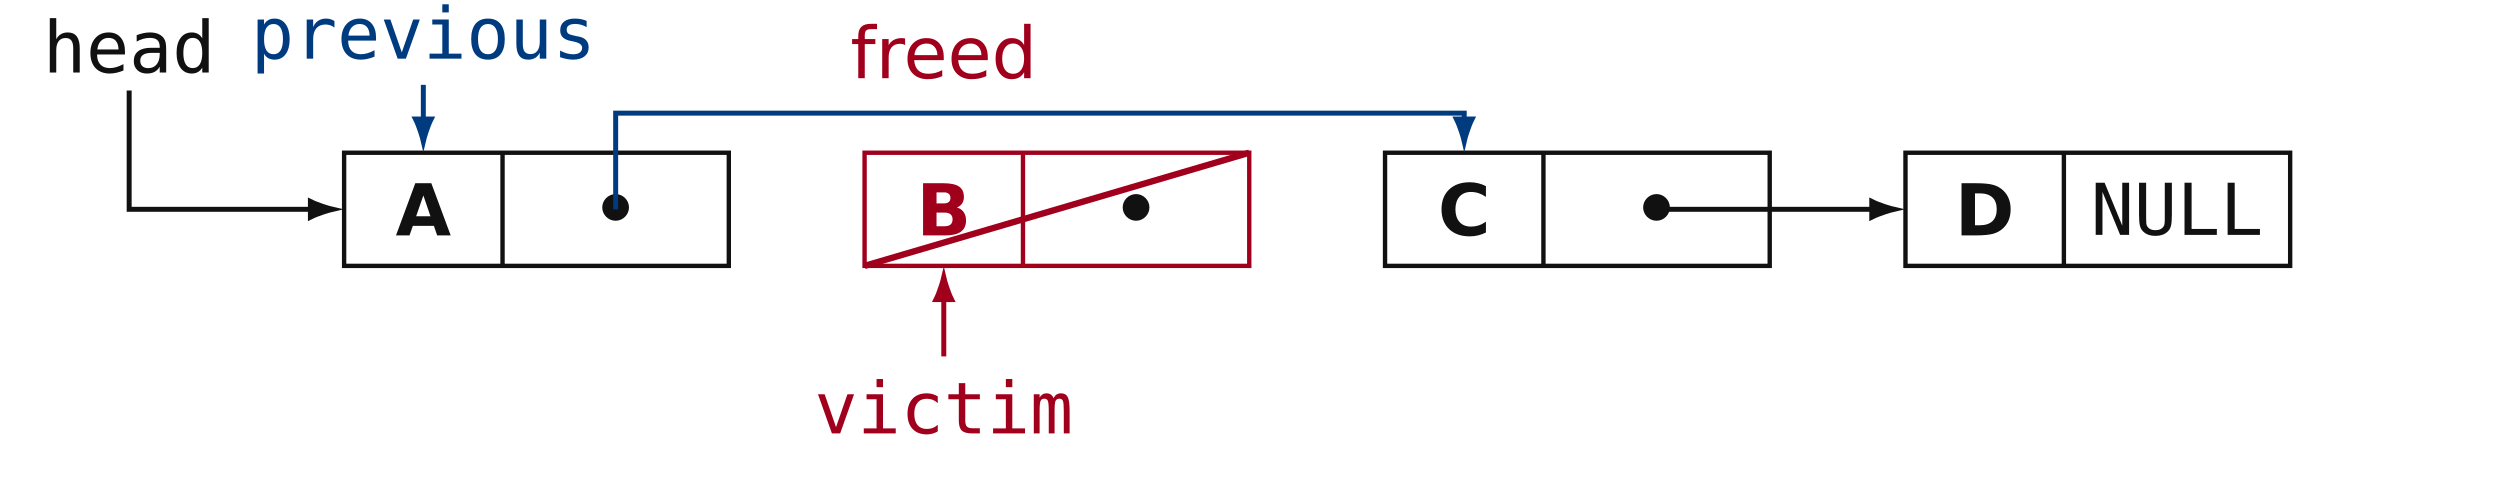
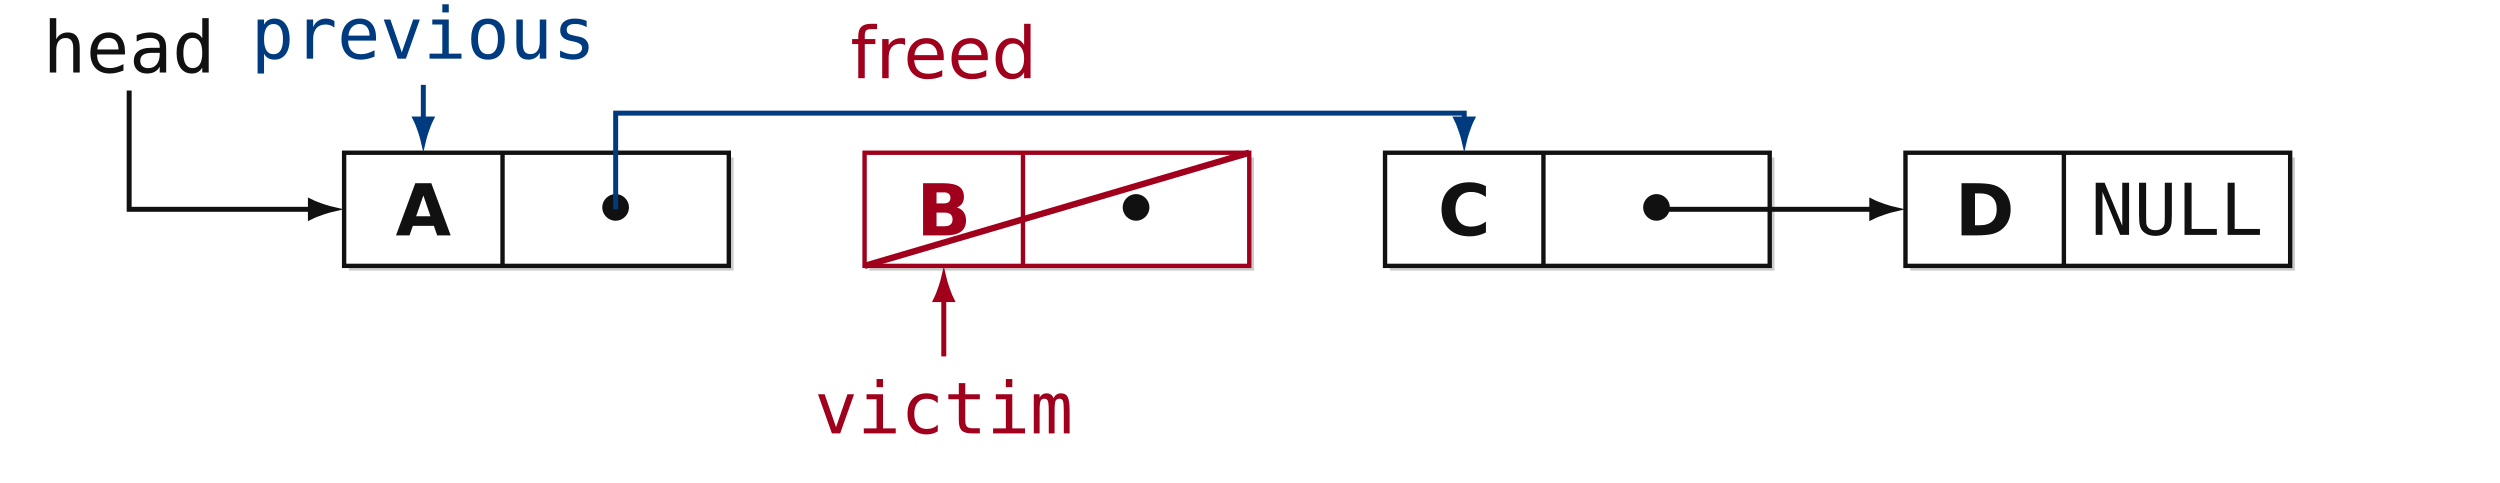
<svg xmlns="http://www.w3.org/2000/svg" xmlns:xlink="http://www.w3.org/1999/xlink" width="623.622pt" height="120.472pt" viewBox="0 0 623.622 120.472">
  <defs>
    <g>
      <g id="glyph-0-0">
        <path d="M 9.547 -2.375 L 4.297 -2.375 L 3.469 0 L 0.094 0 L 4.906 -13.016 L 8.906 -13.016 L 13.734 0 L 10.359 0 Z M 5.125 -4.781 L 8.688 -4.781 L 6.922 -9.969 Z M 5.125 -4.781 " />
      </g>
      <g id="glyph-0-1">
        <path d="M 6.859 -7.984 C 7.379 -7.984 7.773 -8.098 8.047 -8.328 C 8.328 -8.555 8.469 -8.898 8.469 -9.359 C 8.469 -9.805 8.328 -10.145 8.047 -10.375 C 7.773 -10.613 7.379 -10.734 6.859 -10.734 L 5 -10.734 L 5 -7.984 Z M 6.969 -2.281 C 7.645 -2.281 8.148 -2.422 8.484 -2.703 C 8.828 -2.992 9 -3.426 9 -4 C 9 -4.562 8.828 -4.984 8.484 -5.266 C 8.148 -5.547 7.645 -5.688 6.969 -5.688 L 5 -5.688 L 5 -2.281 Z M 10.094 -6.969 C 10.812 -6.758 11.367 -6.375 11.766 -5.812 C 12.16 -5.25 12.359 -4.555 12.359 -3.734 C 12.359 -2.473 11.93 -1.535 11.078 -0.922 C 10.234 -0.305 8.945 0 7.219 0 L 1.641 0 L 1.641 -13.016 L 6.688 -13.016 C 8.488 -13.016 9.797 -12.738 10.609 -12.188 C 11.422 -11.645 11.828 -10.773 11.828 -9.578 C 11.828 -8.941 11.676 -8.398 11.375 -7.953 C 11.082 -7.516 10.656 -7.188 10.094 -6.969 Z M 10.094 -6.969 " />
      </g>
      <g id="glyph-0-2">
        <path d="M 11.969 -0.719 C 11.352 -0.395 10.707 -0.156 10.031 0 C 9.363 0.164 8.664 0.25 7.938 0.25 C 5.77 0.25 4.051 -0.352 2.781 -1.562 C 1.52 -2.781 0.891 -4.426 0.891 -6.5 C 0.891 -8.582 1.52 -10.227 2.781 -11.438 C 4.051 -12.645 5.77 -13.25 7.938 -13.25 C 8.664 -13.25 9.363 -13.164 10.031 -13 C 10.707 -12.844 11.352 -12.602 11.969 -12.281 L 11.969 -9.594 C 11.344 -10.02 10.727 -10.332 10.125 -10.531 C 9.52 -10.727 8.883 -10.828 8.219 -10.828 C 7.02 -10.828 6.078 -10.441 5.391 -9.672 C 4.703 -8.898 4.359 -7.844 4.359 -6.5 C 4.359 -5.156 4.703 -4.098 5.391 -3.328 C 6.078 -2.566 7.02 -2.188 8.219 -2.188 C 8.883 -2.188 9.52 -2.281 10.125 -2.469 C 10.727 -2.664 11.344 -2.977 11.969 -3.406 Z M 11.969 -0.719 " />
      </g>
      <g id="glyph-0-3">
        <path d="M 5 -10.484 L 5 -2.531 L 6.203 -2.531 C 7.578 -2.531 8.625 -2.867 9.344 -3.547 C 10.062 -4.234 10.422 -5.223 10.422 -6.516 C 10.422 -7.805 10.062 -8.789 9.344 -9.469 C 8.625 -10.145 7.578 -10.484 6.203 -10.484 Z M 1.641 -13.016 L 5.188 -13.016 C 7.156 -13.016 8.625 -12.875 9.594 -12.594 C 10.562 -12.312 11.395 -11.832 12.094 -11.156 C 12.695 -10.57 13.145 -9.895 13.438 -9.125 C 13.738 -8.363 13.891 -7.492 13.891 -6.516 C 13.891 -5.535 13.738 -4.66 13.438 -3.891 C 13.145 -3.117 12.695 -2.441 12.094 -1.859 C 11.395 -1.18 10.555 -0.703 9.578 -0.422 C 8.598 -0.141 7.133 0 5.188 0 L 1.641 0 Z M 1.641 -13.016 " />
      </g>
      <g id="glyph-1-0">
        <path d="M 7.609 -4.281 C 7.609 -6.125 6.078 -7.609 4.281 -7.609 C 2.438 -7.609 0.938 -6.078 0.938 -4.281 C 0.938 -2.469 2.438 -0.953 4.281 -0.953 C 6.078 -0.953 7.609 -2.453 7.609 -4.281 Z M 7.609 -4.281 " />
      </g>
      <g id="glyph-2-0">
        <path d="M 1.219 -13.016 L 3.438 -13.016 L 7.844 -2.297 L 7.844 -13.016 L 9.547 -13.016 L 9.547 0 L 7.312 0 L 2.906 -10.719 L 2.906 0 L 1.219 0 Z M 1.219 -13.016 " />
      </g>
      <g id="glyph-2-1">
        <path d="M 1.281 -5 L 1.281 -13.016 L 3.047 -13.016 L 3.047 -4.188 C 3.047 -3.562 3.062 -3.113 3.094 -2.844 C 3.133 -2.57 3.195 -2.363 3.281 -2.219 C 3.469 -1.875 3.738 -1.613 4.094 -1.438 C 4.445 -1.258 4.875 -1.172 5.375 -1.172 C 5.875 -1.172 6.297 -1.258 6.641 -1.438 C 6.992 -1.613 7.27 -1.875 7.469 -2.219 C 7.551 -2.363 7.609 -2.566 7.641 -2.828 C 7.68 -3.098 7.703 -3.547 7.703 -4.172 L 7.703 -13.016 L 9.469 -13.016 L 9.469 -5 C 9.469 -3.664 9.383 -2.719 9.219 -2.156 C 9.051 -1.594 8.766 -1.129 8.359 -0.766 C 7.973 -0.422 7.531 -0.164 7.031 0 C 6.539 0.164 5.988 0.25 5.375 0.25 C 4.758 0.25 4.203 0.164 3.703 0 C 3.211 -0.164 2.773 -0.422 2.391 -0.766 C 1.984 -1.129 1.695 -1.598 1.531 -2.172 C 1.363 -2.742 1.281 -3.688 1.281 -5 Z M 1.281 -5 " />
      </g>
      <g id="glyph-2-2">
        <path d="M 1.875 -13.016 L 3.641 -13.016 L 3.641 -1.484 L 9.938 -1.484 L 9.938 0 L 1.875 0 Z M 1.875 -13.016 " />
      </g>
      <g id="glyph-2-3">
        <path d="M 9.172 -6.047 L 9.172 0 L 7.547 0 L 7.547 -6.047 C 7.547 -6.93 7.391 -7.578 7.078 -7.984 C 6.773 -8.398 6.297 -8.609 5.641 -8.609 C 4.891 -8.609 4.312 -8.344 3.906 -7.812 C 3.508 -7.281 3.312 -6.516 3.312 -5.516 L 3.312 0 L 1.703 0 L 1.703 -13.562 L 3.312 -13.562 L 3.312 -8.297 C 3.594 -8.859 3.977 -9.281 4.469 -9.562 C 4.957 -9.852 5.535 -10 6.203 -10 C 7.191 -10 7.93 -9.672 8.422 -9.016 C 8.922 -8.367 9.172 -7.379 9.172 -6.047 Z M 9.172 -6.047 " />
      </g>
      <g id="glyph-2-4">
        <path d="M 9.703 -5.281 L 9.703 -4.5 L 2.75 -4.5 L 2.75 -4.453 C 2.75 -3.391 3.023 -2.566 3.578 -1.984 C 4.129 -1.398 4.914 -1.109 5.938 -1.109 C 6.445 -1.109 6.977 -1.188 7.531 -1.344 C 8.094 -1.508 8.691 -1.758 9.328 -2.094 L 9.328 -0.5 C 8.711 -0.25 8.117 -0.062 7.547 0.062 C 6.984 0.188 6.438 0.25 5.906 0.25 C 4.395 0.25 3.211 -0.203 2.359 -1.109 C 1.504 -2.023 1.078 -3.281 1.078 -4.875 C 1.078 -6.438 1.492 -7.68 2.328 -8.609 C 3.16 -9.535 4.273 -10 5.672 -10 C 6.922 -10 7.906 -9.578 8.625 -8.734 C 9.344 -7.891 9.703 -6.738 9.703 -5.281 Z M 8.094 -5.75 C 8.07 -6.695 7.848 -7.414 7.422 -7.906 C 7.004 -8.395 6.398 -8.641 5.609 -8.641 C 4.836 -8.641 4.203 -8.383 3.703 -7.875 C 3.203 -7.363 2.906 -6.656 2.812 -5.75 Z M 8.094 -5.75 " />
      </g>
      <g id="glyph-2-5">
        <path d="M 6.125 -4.906 L 5.594 -4.906 C 4.656 -4.906 3.945 -4.738 3.469 -4.406 C 3 -4.082 2.766 -3.598 2.766 -2.953 C 2.766 -2.359 2.941 -1.898 3.297 -1.578 C 3.648 -1.254 4.141 -1.094 4.766 -1.094 C 5.648 -1.094 6.344 -1.398 6.844 -2.016 C 7.352 -2.629 7.613 -3.473 7.625 -4.547 L 7.625 -4.906 Z M 9.234 -5.578 L 9.234 0 L 7.625 0 L 7.625 -1.453 C 7.281 -0.867 6.848 -0.438 6.328 -0.156 C 5.805 0.113 5.176 0.25 4.438 0.25 C 3.438 0.25 2.641 -0.031 2.047 -0.594 C 1.453 -1.156 1.156 -1.906 1.156 -2.844 C 1.156 -3.926 1.52 -4.75 2.25 -5.312 C 2.977 -5.883 4.051 -6.172 5.469 -6.172 L 7.625 -6.172 L 7.625 -6.422 C 7.613 -7.203 7.41 -7.766 7.016 -8.109 C 6.629 -8.461 6.008 -8.641 5.156 -8.641 C 4.613 -8.641 4.062 -8.562 3.5 -8.406 C 2.945 -8.25 2.406 -8.02 1.875 -7.719 L 1.875 -9.328 C 2.469 -9.547 3.035 -9.711 3.578 -9.828 C 4.117 -9.941 4.645 -10 5.156 -10 C 5.969 -10 6.66 -9.879 7.234 -9.641 C 7.805 -9.398 8.27 -9.047 8.625 -8.578 C 8.844 -8.285 9 -7.926 9.094 -7.5 C 9.188 -7.07 9.234 -6.43 9.234 -5.578 Z M 9.234 -5.578 " />
      </g>
      <g id="glyph-2-6">
        <path d="M 7.484 -8.516 L 7.484 -13.562 L 9.094 -13.562 L 9.094 0 L 7.484 0 L 7.484 -1.234 C 7.211 -0.742 6.852 -0.375 6.406 -0.125 C 5.969 0.125 5.457 0.25 4.875 0.25 C 3.695 0.25 2.77 -0.207 2.094 -1.125 C 1.414 -2.039 1.078 -3.301 1.078 -4.906 C 1.078 -6.5 1.414 -7.742 2.094 -8.641 C 2.77 -9.547 3.695 -10 4.875 -10 C 5.457 -10 5.973 -9.875 6.422 -9.625 C 6.867 -9.375 7.223 -9.004 7.484 -8.516 Z M 2.766 -4.875 C 2.766 -3.633 2.961 -2.695 3.359 -2.062 C 3.754 -1.426 4.336 -1.109 5.109 -1.109 C 5.879 -1.109 6.469 -1.426 6.875 -2.062 C 7.281 -2.707 7.484 -3.645 7.484 -4.875 C 7.484 -6.113 7.281 -7.051 6.875 -7.688 C 6.469 -8.32 5.879 -8.641 5.109 -8.641 C 4.336 -8.641 3.754 -8.32 3.359 -7.688 C 2.961 -7.051 2.766 -6.113 2.766 -4.875 Z M 2.766 -4.875 " />
      </g>
      <g id="glyph-2-7">
        <path d="M 0.875 -9.766 L 2.531 -9.766 L 5.375 -1.562 L 8.219 -9.766 L 9.875 -9.766 L 6.406 0 L 4.344 0 Z M 0.875 -9.766 " />
      </g>
      <g id="glyph-2-8">
        <path d="M 2.234 -9.766 L 6.344 -9.766 L 6.344 -1.25 L 9.516 -1.25 L 9.516 0 L 1.547 0 L 1.547 -1.25 L 4.734 -1.25 L 4.734 -8.516 L 2.234 -8.516 Z M 4.734 -13.562 L 6.344 -13.562 L 6.344 -11.531 L 4.734 -11.531 Z M 4.734 -13.562 " />
      </g>
      <g id="glyph-2-9">
        <path d="M 9.25 -0.5 C 8.82 -0.25 8.379 -0.062 7.922 0.062 C 7.461 0.188 6.992 0.25 6.516 0.25 C 5.004 0.25 3.82 -0.203 2.969 -1.109 C 2.125 -2.016 1.703 -3.27 1.703 -4.875 C 1.703 -6.477 2.125 -7.734 2.969 -8.641 C 3.82 -9.547 5.004 -10 6.516 -10 C 6.992 -10 7.457 -9.938 7.906 -9.812 C 8.352 -9.695 8.801 -9.508 9.25 -9.25 L 9.25 -7.562 C 8.82 -7.945 8.395 -8.223 7.969 -8.391 C 7.539 -8.555 7.055 -8.641 6.516 -8.641 C 5.516 -8.641 4.742 -8.312 4.203 -7.656 C 3.66 -7.008 3.391 -6.082 3.391 -4.875 C 3.391 -3.664 3.66 -2.734 4.203 -2.078 C 4.742 -1.43 5.516 -1.109 6.516 -1.109 C 7.078 -1.109 7.578 -1.191 8.016 -1.359 C 8.461 -1.535 8.875 -1.801 9.25 -2.156 Z M 9.25 -0.5 " />
      </g>
      <g id="glyph-2-10">
        <path d="M 5.359 -12.547 L 5.359 -9.766 L 9 -9.766 L 9 -8.516 L 5.359 -8.516 L 5.359 -3.219 C 5.359 -2.5 5.492 -1.992 5.766 -1.703 C 6.035 -1.422 6.508 -1.281 7.188 -1.281 L 9 -1.281 L 9 0 L 7.031 0 C 5.832 0 4.984 -0.238 4.484 -0.719 C 3.992 -1.207 3.75 -2.039 3.75 -3.219 L 3.75 -8.516 L 1.141 -8.516 L 1.141 -9.766 L 3.75 -9.766 L 3.75 -12.547 Z M 5.359 -12.547 " />
      </g>
      <g id="glyph-2-11">
        <path d="M 5.891 -8.766 C 6.086 -9.191 6.336 -9.504 6.641 -9.703 C 6.953 -9.898 7.32 -10 7.75 -10 C 8.539 -10 9.094 -9.695 9.406 -9.094 C 9.727 -8.488 9.891 -7.344 9.891 -5.656 L 9.891 0 L 8.438 0 L 8.438 -5.594 C 8.438 -6.969 8.359 -7.82 8.203 -8.156 C 8.047 -8.488 7.766 -8.656 7.359 -8.656 C 6.891 -8.656 6.566 -8.477 6.391 -8.125 C 6.223 -7.77 6.141 -6.926 6.141 -5.594 L 6.141 0 L 4.688 0 L 4.688 -5.594 C 4.688 -6.988 4.602 -7.848 4.438 -8.172 C 4.27 -8.492 3.973 -8.656 3.547 -8.656 C 3.117 -8.656 2.82 -8.477 2.656 -8.125 C 2.488 -7.77 2.406 -6.926 2.406 -5.594 L 2.406 0 L 0.953 0 L 0.953 -9.766 L 2.406 -9.766 L 2.406 -8.938 C 2.594 -9.281 2.832 -9.539 3.125 -9.719 C 3.414 -9.906 3.742 -10 4.109 -10 C 4.547 -10 4.91 -9.895 5.203 -9.688 C 5.504 -9.488 5.734 -9.18 5.891 -8.766 Z M 5.891 -8.766 " />
      </g>
      <g id="glyph-2-12">
        <path d="M 3.266 -1.234 L 3.266 3.719 L 1.656 3.719 L 1.656 -9.766 L 3.266 -9.766 L 3.266 -8.516 C 3.535 -9.004 3.891 -9.375 4.328 -9.625 C 4.773 -9.875 5.289 -10 5.875 -10 C 7.051 -10 7.973 -9.539 8.641 -8.625 C 9.316 -7.719 9.656 -6.457 9.656 -4.844 C 9.656 -3.25 9.316 -2 8.641 -1.094 C 7.973 -0.195 7.051 0.25 5.875 0.25 C 5.281 0.25 4.758 0.125 4.312 -0.125 C 3.875 -0.375 3.523 -0.742 3.266 -1.234 Z M 7.984 -4.875 C 7.984 -6.113 7.785 -7.051 7.391 -7.688 C 6.992 -8.32 6.41 -8.641 5.641 -8.641 C 4.859 -8.641 4.266 -8.32 3.859 -7.688 C 3.461 -7.051 3.266 -6.113 3.266 -4.875 C 3.266 -3.645 3.461 -2.707 3.859 -2.062 C 4.266 -1.426 4.859 -1.109 5.641 -1.109 C 6.41 -1.109 6.992 -1.426 7.391 -2.062 C 7.785 -2.695 7.984 -3.633 7.984 -4.875 Z M 7.984 -4.875 " />
      </g>
      <g id="glyph-2-13">
        <path d="M 10.078 -7.75 C 9.734 -8.02 9.383 -8.211 9.031 -8.328 C 8.676 -8.453 8.285 -8.516 7.859 -8.516 C 6.859 -8.516 6.094 -8.203 5.562 -7.578 C 5.031 -6.953 4.766 -6.047 4.766 -4.859 L 4.766 0 L 3.156 0 L 3.156 -9.766 L 4.766 -9.766 L 4.766 -7.859 C 5.035 -8.547 5.445 -9.07 6 -9.438 C 6.562 -9.812 7.223 -10 7.984 -10 C 8.379 -10 8.742 -9.945 9.078 -9.844 C 9.422 -9.75 9.754 -9.598 10.078 -9.391 Z M 10.078 -7.75 " />
      </g>
      <g id="glyph-2-14">
        <path d="M 5.375 -8.641 C 4.562 -8.641 3.941 -8.32 3.516 -7.688 C 3.098 -7.051 2.891 -6.113 2.891 -4.875 C 2.891 -3.633 3.098 -2.695 3.516 -2.062 C 3.941 -1.426 4.562 -1.109 5.375 -1.109 C 6.188 -1.109 6.801 -1.426 7.219 -2.062 C 7.645 -2.695 7.859 -3.633 7.859 -4.875 C 7.859 -6.113 7.645 -7.051 7.219 -7.688 C 6.801 -8.32 6.188 -8.641 5.375 -8.641 Z M 5.375 -10 C 6.727 -10 7.766 -9.562 8.484 -8.688 C 9.203 -7.812 9.562 -6.539 9.562 -4.875 C 9.562 -3.207 9.203 -1.938 8.484 -1.062 C 7.766 -0.188 6.727 0.25 5.375 0.25 C 4.02 0.25 2.984 -0.188 2.266 -1.062 C 1.547 -1.938 1.188 -3.207 1.188 -4.875 C 1.188 -6.539 1.547 -7.812 2.266 -8.688 C 2.984 -9.562 4.02 -10 5.375 -10 Z M 5.375 -10 " />
      </g>
      <g id="glyph-2-15">
        <path d="M 1.703 -3.703 L 1.703 -9.75 L 3.312 -9.75 L 3.312 -3.703 C 3.312 -2.816 3.461 -2.164 3.766 -1.75 C 4.078 -1.344 4.562 -1.141 5.219 -1.141 C 5.969 -1.141 6.539 -1.406 6.938 -1.938 C 7.344 -2.469 7.547 -3.234 7.547 -4.234 L 7.547 -9.75 L 9.172 -9.75 L 9.172 0 L 7.547 0 L 7.547 -1.469 C 7.266 -0.906 6.879 -0.477 6.391 -0.188 C 5.898 0.102 5.328 0.25 4.672 0.25 C 3.672 0.25 2.926 -0.07 2.438 -0.719 C 1.945 -1.375 1.703 -2.367 1.703 -3.703 Z M 1.703 -3.703 " />
      </g>
      <g id="glyph-2-16">
        <path d="M 8.484 -9.422 L 8.484 -7.859 C 8.023 -8.129 7.562 -8.328 7.094 -8.453 C 6.633 -8.586 6.16 -8.656 5.672 -8.656 C 4.953 -8.656 4.41 -8.535 4.047 -8.297 C 3.691 -8.066 3.516 -7.711 3.516 -7.234 C 3.516 -6.797 3.645 -6.469 3.906 -6.25 C 4.176 -6.039 4.844 -5.832 5.906 -5.625 L 6.562 -5.5 C 7.352 -5.352 7.953 -5.051 8.359 -4.594 C 8.773 -4.145 8.984 -3.555 8.984 -2.828 C 8.984 -1.859 8.641 -1.102 7.953 -0.562 C 7.266 -0.02 6.312 0.25 5.094 0.25 C 4.613 0.25 4.109 0.195 3.578 0.094 C 3.047 0 2.473 -0.148 1.859 -0.359 L 1.859 -2.016 C 2.453 -1.703 3.02 -1.469 3.562 -1.312 C 4.113 -1.164 4.633 -1.094 5.125 -1.094 C 5.832 -1.094 6.379 -1.234 6.766 -1.516 C 7.16 -1.805 7.359 -2.211 7.359 -2.734 C 7.359 -3.473 6.645 -3.984 5.219 -4.266 L 5.156 -4.297 L 4.547 -4.406 C 3.629 -4.594 2.957 -4.898 2.531 -5.328 C 2.102 -5.754 1.891 -6.336 1.891 -7.078 C 1.891 -8.004 2.207 -8.723 2.844 -9.234 C 3.477 -9.742 4.383 -10 5.562 -10 C 6.082 -10 6.582 -9.953 7.062 -9.859 C 7.539 -9.766 8.016 -9.617 8.484 -9.422 Z M 8.484 -9.422 " />
      </g>
      <g id="glyph-3-0">
        <path d="M 6.625 -13.562 L 6.625 -12.234 L 5.094 -12.234 C 4.52 -12.234 4.117 -12.113 3.891 -11.875 C 3.672 -11.645 3.562 -11.227 3.562 -10.625 L 3.562 -9.766 L 6.203 -9.766 L 6.203 -8.516 L 3.562 -8.516 L 3.562 0 L 1.938 0 L 1.938 -8.516 L 0.406 -8.516 L 0.406 -9.766 L 1.938 -9.766 L 1.938 -10.453 C 1.938 -11.535 2.191 -12.32 2.703 -12.812 C 3.211 -13.312 4.016 -13.562 5.109 -13.562 Z M 6.625 -13.562 " />
      </g>
      <g id="glyph-3-1">
        <path d="M 7.344 -8.266 C 7.164 -8.367 6.969 -8.445 6.75 -8.5 C 6.539 -8.551 6.305 -8.578 6.047 -8.578 C 5.141 -8.578 4.441 -8.281 3.953 -7.688 C 3.473 -7.094 3.234 -6.242 3.234 -5.141 L 3.234 0 L 1.625 0 L 1.625 -9.766 L 3.234 -9.766 L 3.234 -8.25 C 3.566 -8.844 4.004 -9.281 4.547 -9.562 C 5.086 -9.852 5.742 -10 6.516 -10 C 6.629 -10 6.754 -9.988 6.891 -9.969 C 7.023 -9.957 7.172 -9.941 7.328 -9.922 Z M 7.344 -8.266 " />
      </g>
      <g id="glyph-3-2">
        <path d="M 10.031 -5.281 L 10.031 -4.5 L 2.656 -4.5 C 2.727 -3.395 3.062 -2.551 3.656 -1.969 C 4.25 -1.395 5.078 -1.109 6.141 -1.109 C 6.766 -1.109 7.363 -1.18 7.938 -1.328 C 8.52 -1.484 9.094 -1.711 9.656 -2.016 L 9.656 -0.5 C 9.082 -0.25 8.492 -0.062 7.891 0.062 C 7.285 0.188 6.672 0.25 6.047 0.25 C 4.492 0.25 3.258 -0.203 2.344 -1.109 C 1.438 -2.016 0.984 -3.238 0.984 -4.781 C 0.984 -6.383 1.414 -7.656 2.281 -8.594 C 3.145 -9.531 4.305 -10 5.766 -10 C 7.086 -10 8.129 -9.578 8.891 -8.734 C 9.648 -7.891 10.031 -6.738 10.031 -5.281 Z M 8.438 -5.75 C 8.426 -6.633 8.176 -7.336 7.688 -7.859 C 7.207 -8.379 6.578 -8.641 5.797 -8.641 C 4.898 -8.641 4.18 -8.383 3.641 -7.875 C 3.098 -7.375 2.789 -6.664 2.719 -5.75 Z M 8.438 -5.75 " />
      </g>
      <g id="glyph-3-3">
        <path d="M 8.109 -8.281 L 8.109 -13.562 L 9.719 -13.562 L 9.719 0 L 8.109 0 L 8.109 -1.469 C 7.773 -0.883 7.348 -0.453 6.828 -0.172 C 6.316 0.109 5.703 0.25 4.984 0.25 C 3.797 0.25 2.832 -0.219 2.094 -1.156 C 1.352 -2.102 0.984 -3.344 0.984 -4.875 C 0.984 -6.406 1.352 -7.641 2.094 -8.578 C 2.832 -9.523 3.797 -10 4.984 -10 C 5.703 -10 6.316 -9.859 6.828 -9.578 C 7.348 -9.297 7.773 -8.863 8.109 -8.281 Z M 2.641 -4.875 C 2.641 -3.695 2.879 -2.77 3.359 -2.094 C 3.848 -1.426 4.52 -1.094 5.375 -1.094 C 6.219 -1.094 6.883 -1.426 7.375 -2.094 C 7.863 -2.77 8.109 -3.695 8.109 -4.875 C 8.109 -6.051 7.863 -6.973 7.375 -7.641 C 6.883 -8.316 6.219 -8.656 5.375 -8.656 C 4.52 -8.656 3.848 -8.316 3.359 -7.641 C 2.879 -6.973 2.641 -6.051 2.641 -4.875 Z M 2.641 -4.875 " />
      </g>
    </g>
  </defs>
+   <path fill-rule="nonzero" fill="rgb(0%, 0%, 0%)" fill-opacity="0.2" d="M 87.031 67.512 L 87.031 39.289 L 182.992 39.289 L 182.992 67.512 Z M 87.031 67.512 " />
  <path fill-rule="nonzero" fill="rgb(100%, 100%, 100%)" fill-opacity="1" stroke-width="1.096" stroke-linecap="butt" stroke-linejoin="miter" stroke="rgb(6.667%, 6.667%, 6.667%)" stroke-opacity="1" stroke-miterlimit="10" d="M 85.038 28.345 L 85.038 56.695 L 181.42 56.695 L 181.42 28.345 Z M 85.038 28.345 " transform="matrix(0.995636, 0, 0, -0.995636, 1.172455, 94.54563)" />
  <path fill="none" stroke-width="1.096" stroke-linecap="butt" stroke-linejoin="miter" stroke="rgb(6.667%, 6.667%, 6.667%)" stroke-opacity="1" stroke-miterlimit="10" d="M 124.727 28.345 L 124.727 56.695 " transform="matrix(0.995636, 0, 0, -0.995636, 1.172455, 94.54563)" />
  <g fill="rgb(6.667%, 6.667%, 6.667%)" fill-opacity="1">
    <use xlink:href="#glyph-0-0" x="98.687" y="58.72" />
  </g>
  <g fill="rgb(6.667%, 6.667%, 6.667%)" fill-opacity="1">
    <use xlink:href="#glyph-1-0" x="149.29" y="56.02" />
  </g>
+   <path fill-rule="nonzero" fill="rgb(0%, 0%, 0%)" fill-opacity="0.2" d="M 216.859 67.512 L 216.859 39.289 L 312.816 39.289 L 312.816 67.512 Z M 216.859 67.512 " />
  <path fill-rule="nonzero" fill="rgb(100%, 100%, 100%)" fill-opacity="1" stroke-width="1.096" stroke-linecap="butt" stroke-linejoin="miter" stroke="rgb(62.746%, 0%, 10.979%)" stroke-opacity="1" stroke-miterlimit="10" d="M 215.436 28.345 L 215.436 56.695 L 311.813 56.695 L 311.813 28.345 Z M 215.436 28.345 " transform="matrix(0.995636, 0, 0, -0.995636, 1.172455, 94.54563)" />
  <path fill="none" stroke-width="1.096" stroke-linecap="butt" stroke-linejoin="miter" stroke="rgb(62.746%, 0%, 10.979%)" stroke-opacity="1" stroke-miterlimit="10" d="M 255.12 28.345 L 255.12 56.695 " transform="matrix(0.995636, 0, 0, -0.995636, 1.172455, 94.54563)" />
  <g fill="rgb(62.746%, 0%, 10.979%)" fill-opacity="1">
    <use xlink:href="#glyph-0-1" x="228.617" y="58.72" />
  </g>
  <g fill="rgb(6.667%, 6.667%, 6.667%)" fill-opacity="1">
    <use xlink:href="#glyph-1-0" x="279.115" y="56.02" />
  </g>
+   <path fill-rule="nonzero" fill="rgb(0%, 0%, 0%)" fill-opacity="0.2" d="M 346.684 67.512 L 346.684 39.289 L 442.645 39.289 L 442.645 67.512 Z M 346.684 67.512 " />
  <path fill-rule="nonzero" fill="rgb(100%, 100%, 100%)" fill-opacity="1" stroke-width="1.096" stroke-linecap="butt" stroke-linejoin="miter" stroke="rgb(6.667%, 6.667%, 6.667%)" stroke-opacity="1" stroke-miterlimit="10" d="M 345.833 28.345 L 345.833 56.695 L 442.21 56.695 L 442.21 28.345 Z M 345.833 28.345 " transform="matrix(0.995636, 0, 0, -0.995636, 1.172455, 94.54563)" />
  <path fill="none" stroke-width="1.096" stroke-linecap="butt" stroke-linejoin="miter" stroke="rgb(6.667%, 6.667%, 6.667%)" stroke-opacity="1" stroke-miterlimit="10" d="M 385.518 28.345 L 385.518 56.695 " transform="matrix(0.995636, 0, 0, -0.995636, 1.172455, 94.54563)" />
  <g fill="rgb(6.667%, 6.667%, 6.667%)" fill-opacity="1">
    <use xlink:href="#glyph-0-2" x="358.695" y="58.711" />
  </g>
  <g fill="rgb(6.667%, 6.667%, 6.667%)" fill-opacity="1">
    <use xlink:href="#glyph-1-0" x="408.939" y="56.02" />
  </g>
+   <path fill-rule="nonzero" fill="rgb(0%, 0%, 0%)" fill-opacity="0.2" d="M 476.512 67.512 L 476.512 39.289 L 572.469 39.289 L 572.469 67.512 Z M 476.512 67.512 " />
  <path fill-rule="nonzero" fill="rgb(100%, 100%, 100%)" fill-opacity="1" stroke-width="1.096" stroke-linecap="butt" stroke-linejoin="miter" stroke="rgb(6.667%, 6.667%, 6.667%)" stroke-opacity="1" stroke-miterlimit="10" d="M 476.226 28.345 L 476.226 56.695 L 572.604 56.695 L 572.604 28.345 Z M 476.226 28.345 " transform="matrix(0.995636, 0, 0, -0.995636, 1.172455, 94.54563)" />
  <path fill="none" stroke-width="1.096" stroke-linecap="butt" stroke-linejoin="miter" stroke="rgb(6.667%, 6.667%, 6.667%)" stroke-opacity="1" stroke-miterlimit="10" d="M 515.911 28.345 L 515.911 56.695 " transform="matrix(0.995636, 0, 0, -0.995636, 1.172455, 94.54563)" />
  <g fill="rgb(6.667%, 6.667%, 6.667%)" fill-opacity="1">
    <use xlink:href="#glyph-0-3" x="487.66" y="58.72" />
  </g>
  <g fill="rgb(6.667%, 6.667%, 6.667%)" fill-opacity="1">
    <use xlink:href="#glyph-2-0" x="521.551" y="58.593" />
    <use xlink:href="#glyph-2-1" x="532.301" y="58.593" />
    <use xlink:href="#glyph-2-2" x="543.051" y="58.593" />
    <use xlink:href="#glyph-2-2" x="553.801" y="58.593" />
  </g>
  <g fill="rgb(6.667%, 6.667%, 6.667%)" fill-opacity="1">
    <use xlink:href="#glyph-2-3" x="10.719" y="18.092" />
    <use xlink:href="#glyph-2-4" x="21.469" y="18.092" />
    <use xlink:href="#glyph-2-5" x="32.219" y="18.092" />
    <use xlink:href="#glyph-2-6" x="42.969" y="18.092" />
  </g>
  <path fill="none" stroke-width="1.245" stroke-linecap="butt" stroke-linejoin="miter" stroke="rgb(6.667%, 6.667%, 6.667%)" stroke-opacity="1" stroke-miterlimit="10" d="M 31.182 72.283 L 31.182 42.52 L 76.591 42.52 " transform="matrix(0.995636, 0, 0, -0.995636, 1.172455, 94.54563)" />
  <path fill-rule="nonzero" fill="rgb(6.667%, 6.667%, 6.667%)" fill-opacity="1" stroke-width="1.245" stroke-linecap="butt" stroke-linejoin="miter" stroke="rgb(6.667%, 6.667%, 6.667%)" stroke-opacity="1" stroke-miterlimit="10" d="M 5.535 0 C 4.856 0.153 1.867 1.016 -0.001 1.958 L -0.001 -1.958 C 1.867 -1.016 4.856 -0.153 5.535 0 Z M 5.535 0 " transform="matrix(0.995636, 0, 0, -0.995636, 77.43036, 52.21097)" />
  <path fill="none" stroke-width="1.245" stroke-linecap="butt" stroke-linejoin="miter" stroke="rgb(0%, 23.137%, 50.194%)" stroke-opacity="1" stroke-miterlimit="10" d="M 153.074 42.52 L 153.074 66.614 L 365.673 66.614 L 365.673 65.142 " transform="matrix(0.995636, 0, 0, -0.995636, 1.172455, 94.54563)" />
  <path fill-rule="nonzero" fill="rgb(0%, 23.137%, 50.194%)" fill-opacity="1" stroke-width="1.245" stroke-linecap="butt" stroke-linejoin="miter" stroke="rgb(0%, 23.137%, 50.194%)" stroke-opacity="1" stroke-miterlimit="10" d="M 5.535 -0 C 4.857 0.153 1.867 1.02 -0 1.961 L -0 -1.958 C 1.867 -1.017 4.857 -0.153 5.535 -0 Z M 5.535 -0 " transform="matrix(0, 0.995636, 0.995636, 0, 365.2504, 29.688)" />
  <path fill="none" stroke-width="1.245" stroke-linecap="butt" stroke-linejoin="miter" stroke="rgb(6.667%, 6.667%, 6.667%)" stroke-opacity="1" stroke-miterlimit="10" d="M 413.864 42.52 L 467.779 42.52 " transform="matrix(0.995636, 0, 0, -0.995636, 1.172455, 94.54563)" />
  <path fill-rule="nonzero" fill="rgb(6.667%, 6.667%, 6.667%)" fill-opacity="1" stroke-width="1.245" stroke-linecap="butt" stroke-linejoin="miter" stroke="rgb(6.667%, 6.667%, 6.667%)" stroke-opacity="1" stroke-miterlimit="10" d="M 5.533 0 C 4.854 0.153 1.868 1.016 0.001 1.958 L 0.001 -1.958 C 1.868 -1.016 4.854 -0.153 5.533 0 Z M 5.533 0 " transform="matrix(0.995636, 0, 0, -0.995636, 466.9094, 52.21097)" />
  <g fill="rgb(62.746%, 0%, 10.979%)" fill-opacity="1">
    <use xlink:href="#glyph-2-7" x="203.173" y="108.111" />
    <use xlink:href="#glyph-2-8" x="213.923" y="108.111" />
    <use xlink:href="#glyph-2-9" x="224.674" y="108.111" />
    <use xlink:href="#glyph-2-10" x="235.424" y="108.111" />
    <use xlink:href="#glyph-2-8" x="246.174" y="108.111" />
    <use xlink:href="#glyph-2-11" x="256.924" y="108.111" />
  </g>
  <path fill="none" stroke-width="1.245" stroke-linecap="butt" stroke-linejoin="miter" stroke="rgb(62.746%, 0%, 10.979%)" stroke-opacity="1" stroke-miterlimit="10" d="M 235.28 5.668 L 235.28 19.898 " transform="matrix(0.995636, 0, 0, -0.995636, 1.172455, 94.54563)" />
  <path fill-rule="nonzero" fill="rgb(62.746%, 0%, 10.979%)" fill-opacity="1" stroke-width="1.245" stroke-linecap="butt" stroke-linejoin="miter" stroke="rgb(62.746%, 0%, 10.979%)" stroke-opacity="1" stroke-miterlimit="10" d="M 5.535 -0.001 C 4.857 0.152 1.867 1.019 -0 1.96 L -0 -1.959 C 1.867 -1.018 4.857 -0.154 5.535 -0.001 Z M 5.535 -0.001 " transform="matrix(0, -0.995636, -0.995636, 0, 235.4244, 74.73395)" />
  <g fill="rgb(0%, 23.137%, 50.194%)" fill-opacity="1">
    <use xlink:href="#glyph-2-12" x="62.599" y="14.631" />
    <use xlink:href="#glyph-2-13" x="73.349" y="14.631" />
    <use xlink:href="#glyph-2-4" x="84.1" y="14.631" />
    <use xlink:href="#glyph-2-7" x="94.85" y="14.631" />
    <use xlink:href="#glyph-2-8" x="105.6" y="14.631" />
    <use xlink:href="#glyph-2-14" x="116.35" y="14.631" />
    <use xlink:href="#glyph-2-15" x="127.1" y="14.631" />
    <use xlink:href="#glyph-2-16" x="137.851" y="14.631" />
  </g>
  <path fill="none" stroke-width="1.245" stroke-linecap="butt" stroke-linejoin="miter" stroke="rgb(0%, 23.137%, 50.194%)" stroke-opacity="1" stroke-miterlimit="10" d="M 104.883 73.703 L 104.883 65.142 " transform="matrix(0.995636, 0, 0, -0.995636, 1.172455, 94.54563)" />
  <path fill-rule="nonzero" fill="rgb(0%, 23.137%, 50.194%)" fill-opacity="1" stroke-width="1.245" stroke-linecap="butt" stroke-linejoin="miter" stroke="rgb(0%, 23.137%, 50.194%)" stroke-opacity="1" stroke-miterlimit="10" d="M 5.535 -0 C 4.857 0.153 1.867 1.02 -0 1.961 L -0 -1.958 C 1.867 -1.016 4.857 -0.153 5.535 -0 Z M 5.535 -0 " transform="matrix(0, 0.995636, 0.995636, 0, 105.5979, 29.688)" />
  <g fill="rgb(62.746%, 0%, 10.979%)" fill-opacity="1">
    <use xlink:href="#glyph-3-0" x="212.153" y="19.504" />
    <use xlink:href="#glyph-3-1" x="218.439" y="19.504" />
  </g>
  <g fill="rgb(62.746%, 0%, 10.979%)" fill-opacity="1">
    <use xlink:href="#glyph-3-2" x="225.387" y="19.504" />
    <use xlink:href="#glyph-3-2" x="236.371" y="19.504" />
    <use xlink:href="#glyph-3-3" x="247.355" y="19.504" />
  </g>
  <path fill="none" stroke-width="1.594" stroke-linecap="butt" stroke-linejoin="miter" stroke="rgb(62.746%, 0%, 10.979%)" stroke-opacity="1" stroke-miterlimit="10" d="M 215.436 28.345 L 311.813 56.695 " transform="matrix(0.995636, 0, 0, -0.995636, 1.172455, 94.54563)" />
</svg>
